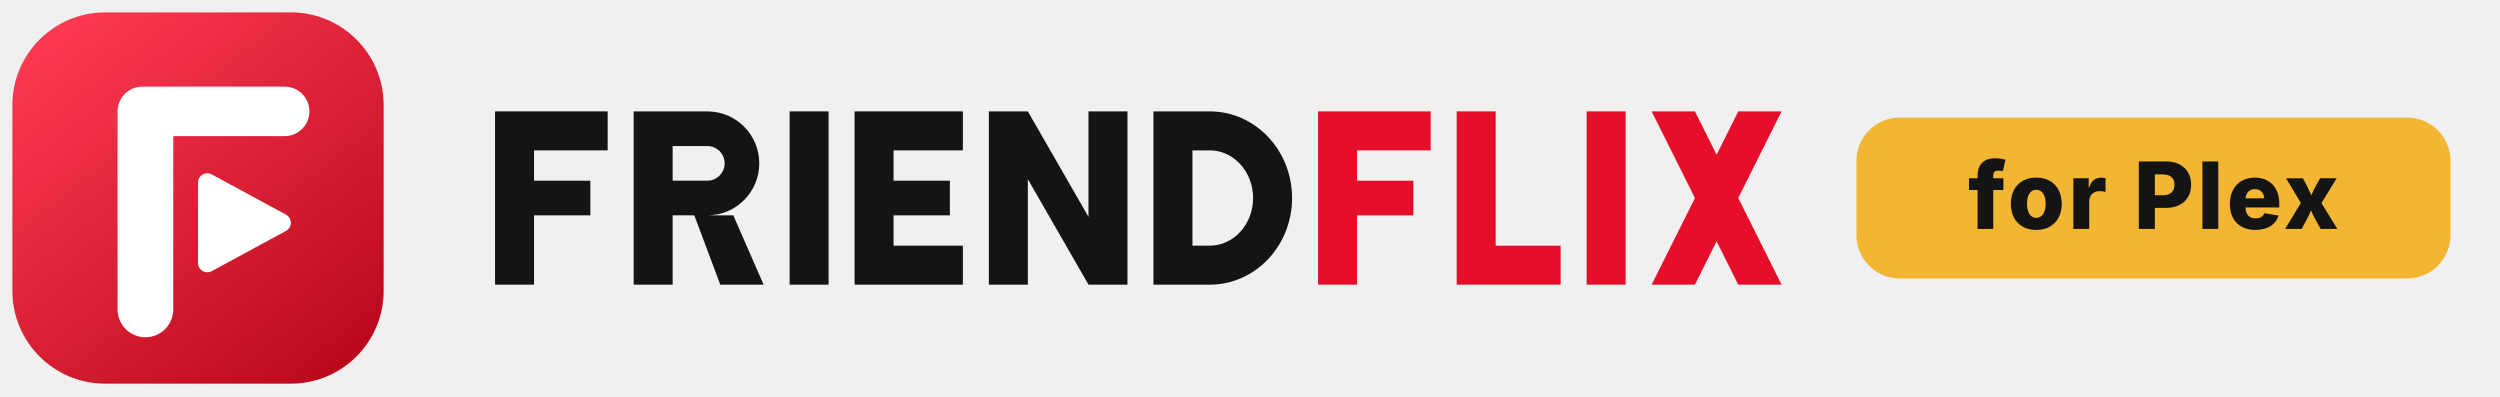
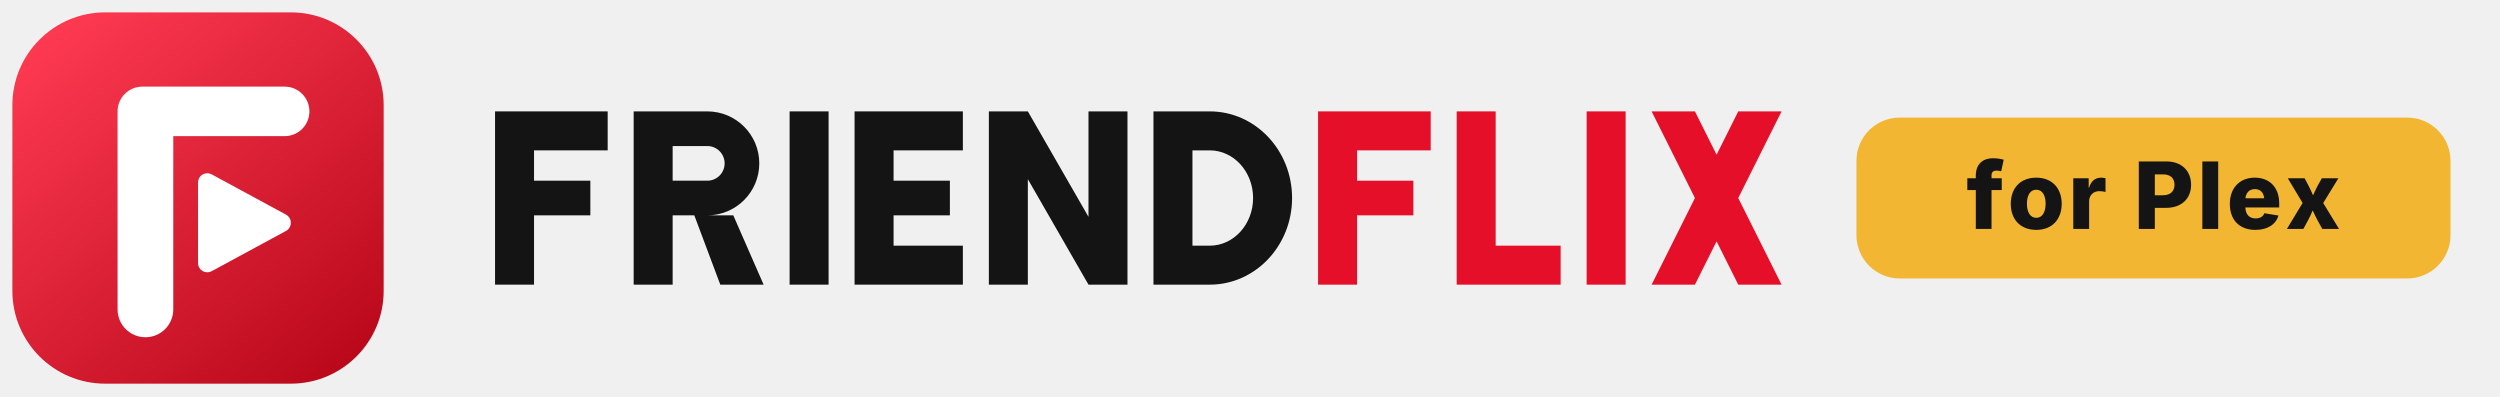
<svg xmlns="http://www.w3.org/2000/svg" width="808" height="128" viewBox="0 0 404 64" role="img" aria-label="FriendFlix for Plex">
  <defs>
    <linearGradient id="g" x1="8" y1="2" x2="56" y2="62" gradientUnits="userSpaceOnUse">
      <stop offset="0" stop-color="#ff3b52" />
      <stop offset="1" stop-color="#b80719" />
    </linearGradient>
  </defs>
  <rect x="2" y="2" width="60" height="60" rx="15" fill="url(#g)" />
  <path fill="#fff" d="M19 18a4 4 0 0 1 4-4h23a4 4 0 0 1 0 8H28v28a4.5 4.5 0 0 1-9 0z" />
  <path fill="#fff" stroke="#fff" stroke-width="3" stroke-linejoin="round" d="M33.5 29.5 45.5 36 33.5 42.5z" />
  <g transform="translate(80 18) scale(0.7)">
    <path fill="#141414" fill-rule="nonzero" d="M0 0h9v40h-9zM9 0h17v9h-17zM9 16h13v8h-13z" />
    <path fill="#141414" fill-rule="evenodd" d="M32 0H49A12 12 0 0 1 49 24H41V40H32zM41 8V16H49A4 4 0 0 0 49 8zM46 24L55 24L62 40L52 40z" />
    <path fill="#141414" fill-rule="nonzero" d="M68 0h9v40h-9z" />
    <path fill="#141414" fill-rule="nonzero" d="M83 0h9v40h-9zM92 0h16v9h-16zM92 16h13v8h-13zM92 31h16v9h-16z" />
    <path fill="#141414" fill-rule="nonzero" d="M114 0h9v40h-9zM137 0h9v40h-9zM114 0L123 0L146 40L137 40z" />
    <path fill="#141414" fill-rule="evenodd" d="M152 0H165A19 20 0 0 1 165 40H152zM161 9V31H165A10 11 0 0 0 165 9z" />
    <path fill="#e50f2a" fill-rule="nonzero" d="M190 0h9v40h-9zM199 0h17v9h-17zM199 16h13v8h-13z" />
    <path fill="#e50f2a" fill-rule="nonzero" d="M222 0h9v40h-9zM231 31h15v9h-15z" />
    <path fill="#e50f2a" fill-rule="nonzero" d="M252 0h9v40h-9z" />
    <path fill="#e50f2a" fill-rule="nonzero" d="M267 0L277 0L297 40L287 40zM287 0L297 0L277 40L267 40z" />
  </g>
  <g transform="translate(300 19)">
    <rect width="96" height="26" rx="7" fill="#f2b632" />
-     <text x="48" y="18" text-anchor="middle" font-family="Inter, 'Segoe UI', Roboto, Helvetica, Arial, sans-serif" font-size="15" font-weight="800" letter-spacing=".5" fill="#141414">for Plex</text>
+     <path fill="#141414" d="M23.48 9.81H21.83V9.35C21.83 8.87 22.04 8.57 22.65 8.57C22.9 8.57 23.2 8.62 23.39 8.68L23.8 6.81C23.5 6.72 22.8 6.57 22.08 6.57C20.44 6.57 19.29 7.5 19.29 9.37V9.81H17.92V11.71H19.29V18H21.83V11.71H23.48ZM29.06 18.15C31.61 18.15 33.17 16.45 33.17 13.94C33.17 11.41 31.61 9.71 29.06 9.71C26.49 9.71 24.94 11.41 24.94 13.94C24.94 16.45 26.49 18.15 29.06 18.15ZM29.06 16.2C28.08 16.2 27.55 15.28 27.55 13.92C27.55 12.55 28.08 11.66 29.06 11.66C30.04 11.66 30.57 12.55 30.57 13.92C30.57 15.28 30.04 16.2 29.06 16.2ZM35.04 18H37.6V13.53C37.6 12.55 38.3 11.89 39.24 11.89C39.55 11.89 40.01 11.94 40.25 12.02V9.8C40.04 9.75 39.77 9.71 39.53 9.71C38.63 9.71 37.91 10.23 37.61 11.31H37.53V9.81H35.04ZM45.63 18H48.22V14.59H50.03C52.53 14.59 54.08 13.11 54.08 10.86C54.08 8.62 52.56 7.09 50.1 7.09H45.63ZM48.22 12.55V9.18H49.55C50.77 9.18 51.4 9.83 51.4 10.86C51.4 11.87 50.77 12.55 49.56 12.55ZM58.46 7.09H55.9V18H58.46ZM64.47 18.15C66.45 18.15 67.79 17.25 68.2 15.83L65.92 15.46C65.72 16.01 65.2 16.3 64.51 16.3C63.54 16.3 62.89 15.71 62.85 14.53H68.32V13.88C68.32 11.18 66.67 9.71 64.37 9.71C61.91 9.71 60.34 11.41 60.34 13.94C60.34 16.56 61.9 18.15 64.47 18.15ZM62.86 13.04C62.96 12.14 63.49 11.56 64.39 11.56C65.29 11.56 65.79 12.11 65.89 13.04ZM69.56 18H72.22L72.99 16.58C73.27 16.06 73.51 15.52 73.73 15C73.97 15.52 74.22 16.06 74.5 16.58L75.29 18H77.99L75.43 13.81L77.88 9.81H75.21L74.55 10.98C74.27 11.5 74.03 12.04 73.79 12.57C73.56 12.04 73.32 11.5 73.05 10.98L72.42 9.81H69.71L72.1 13.8Z" />
  </g>
</svg>
